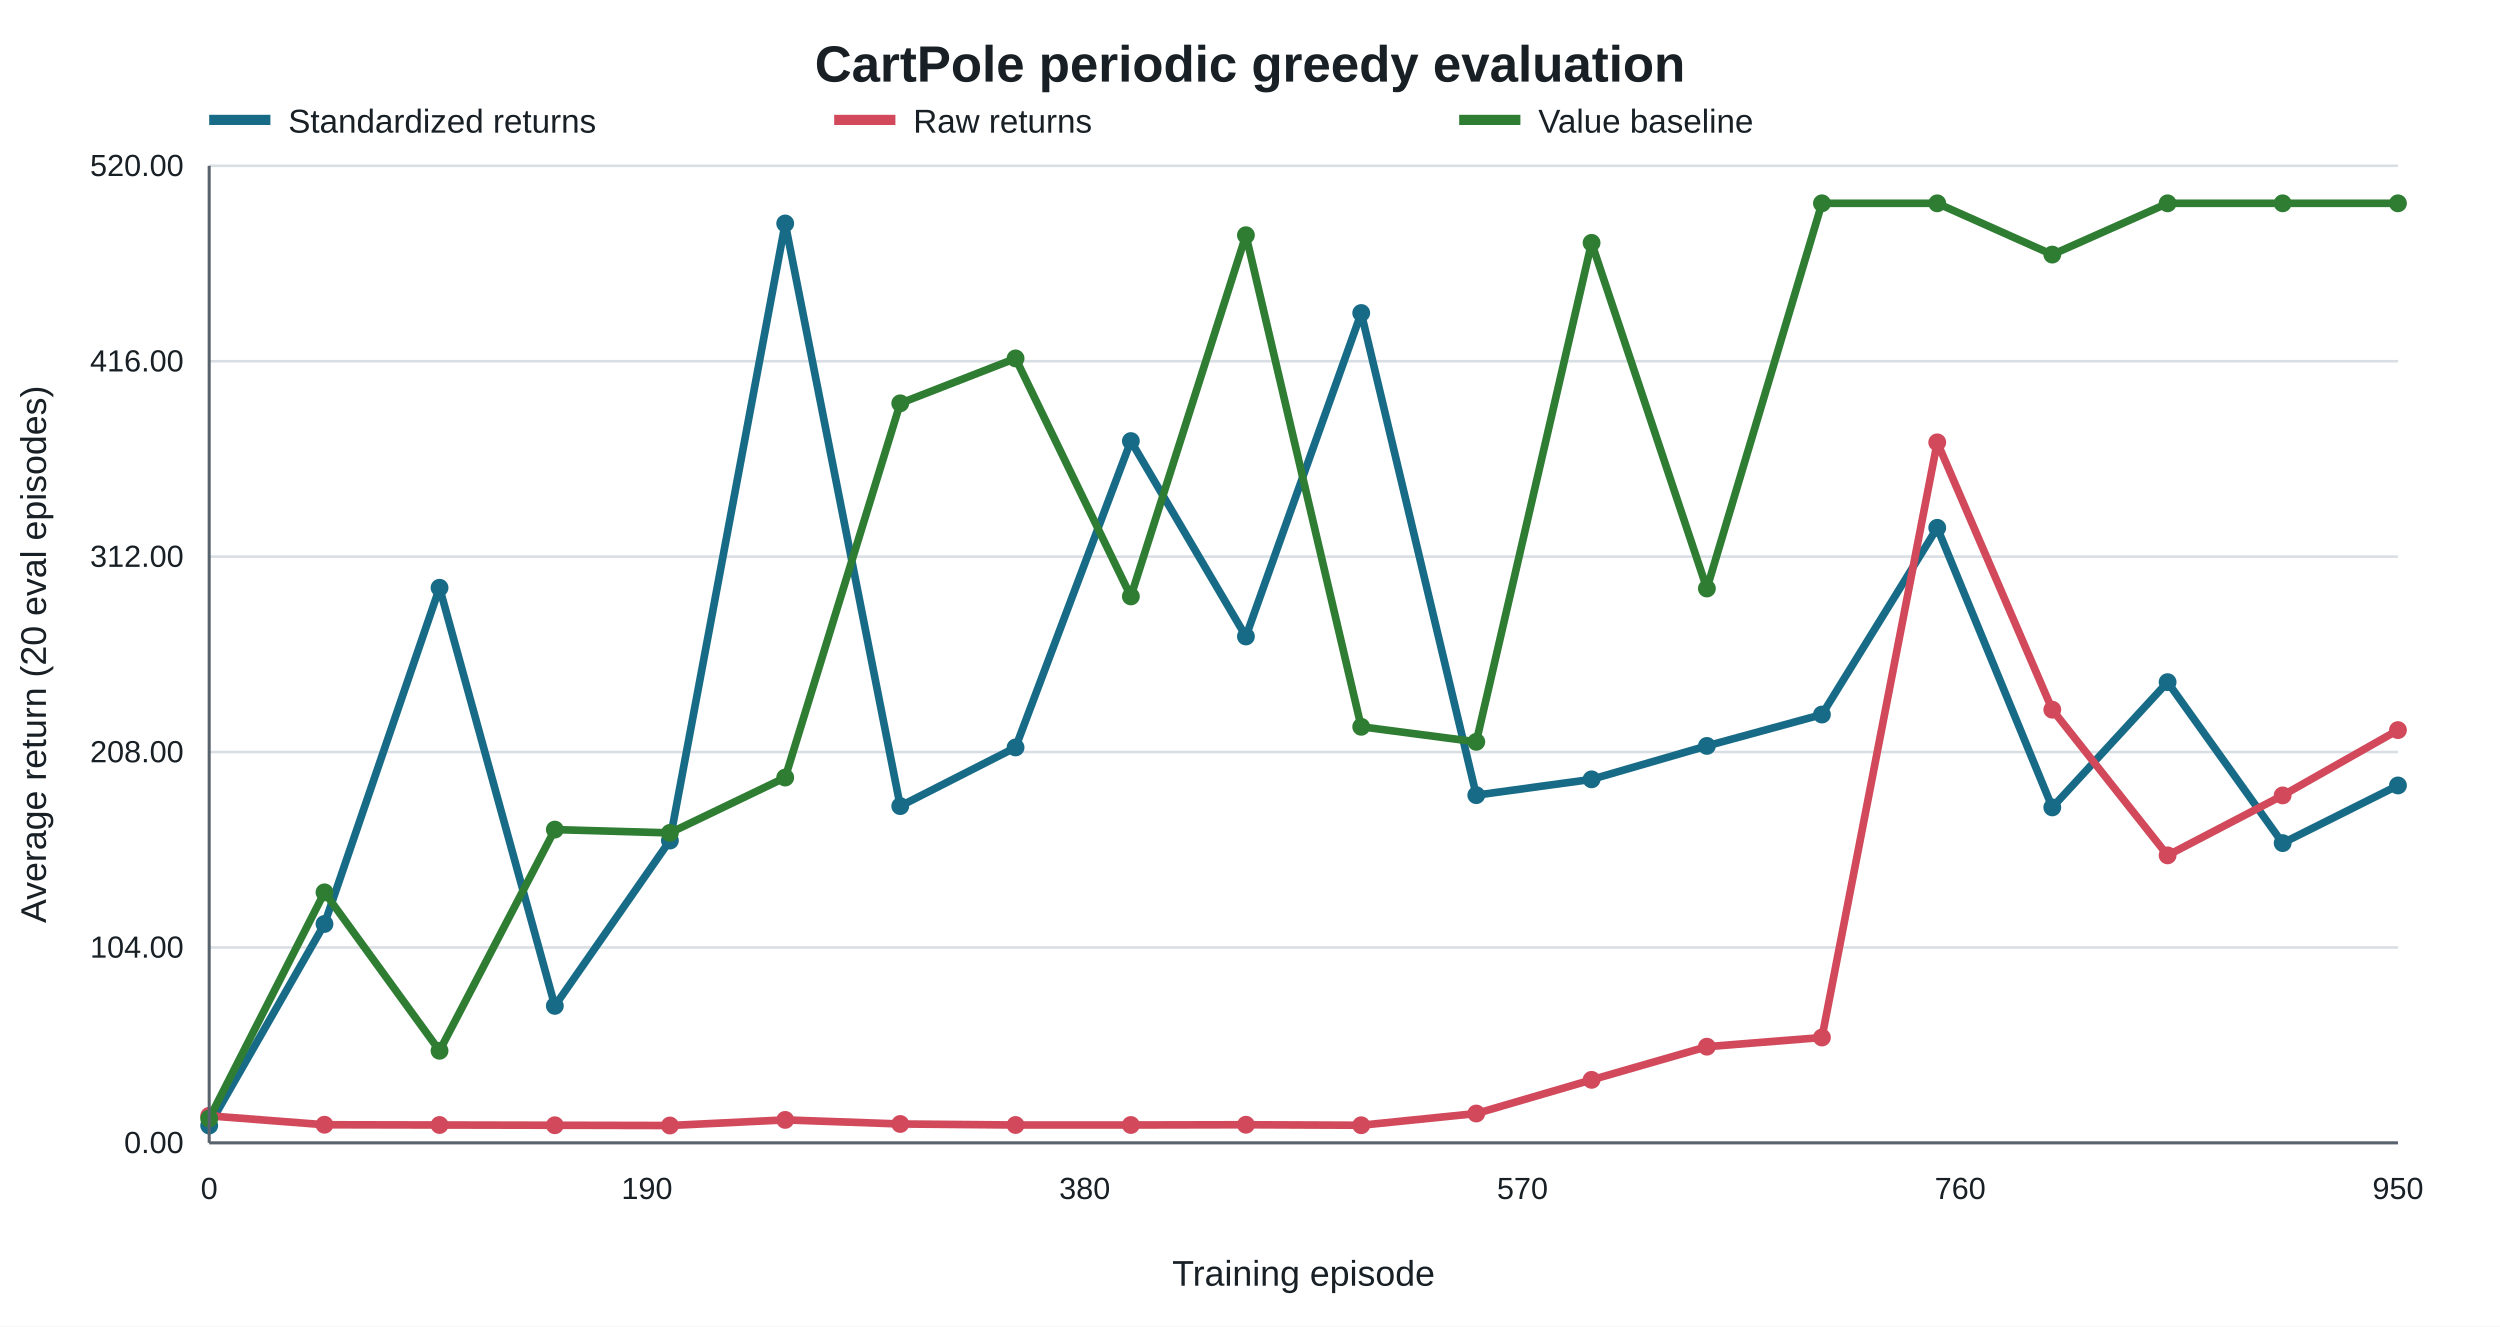
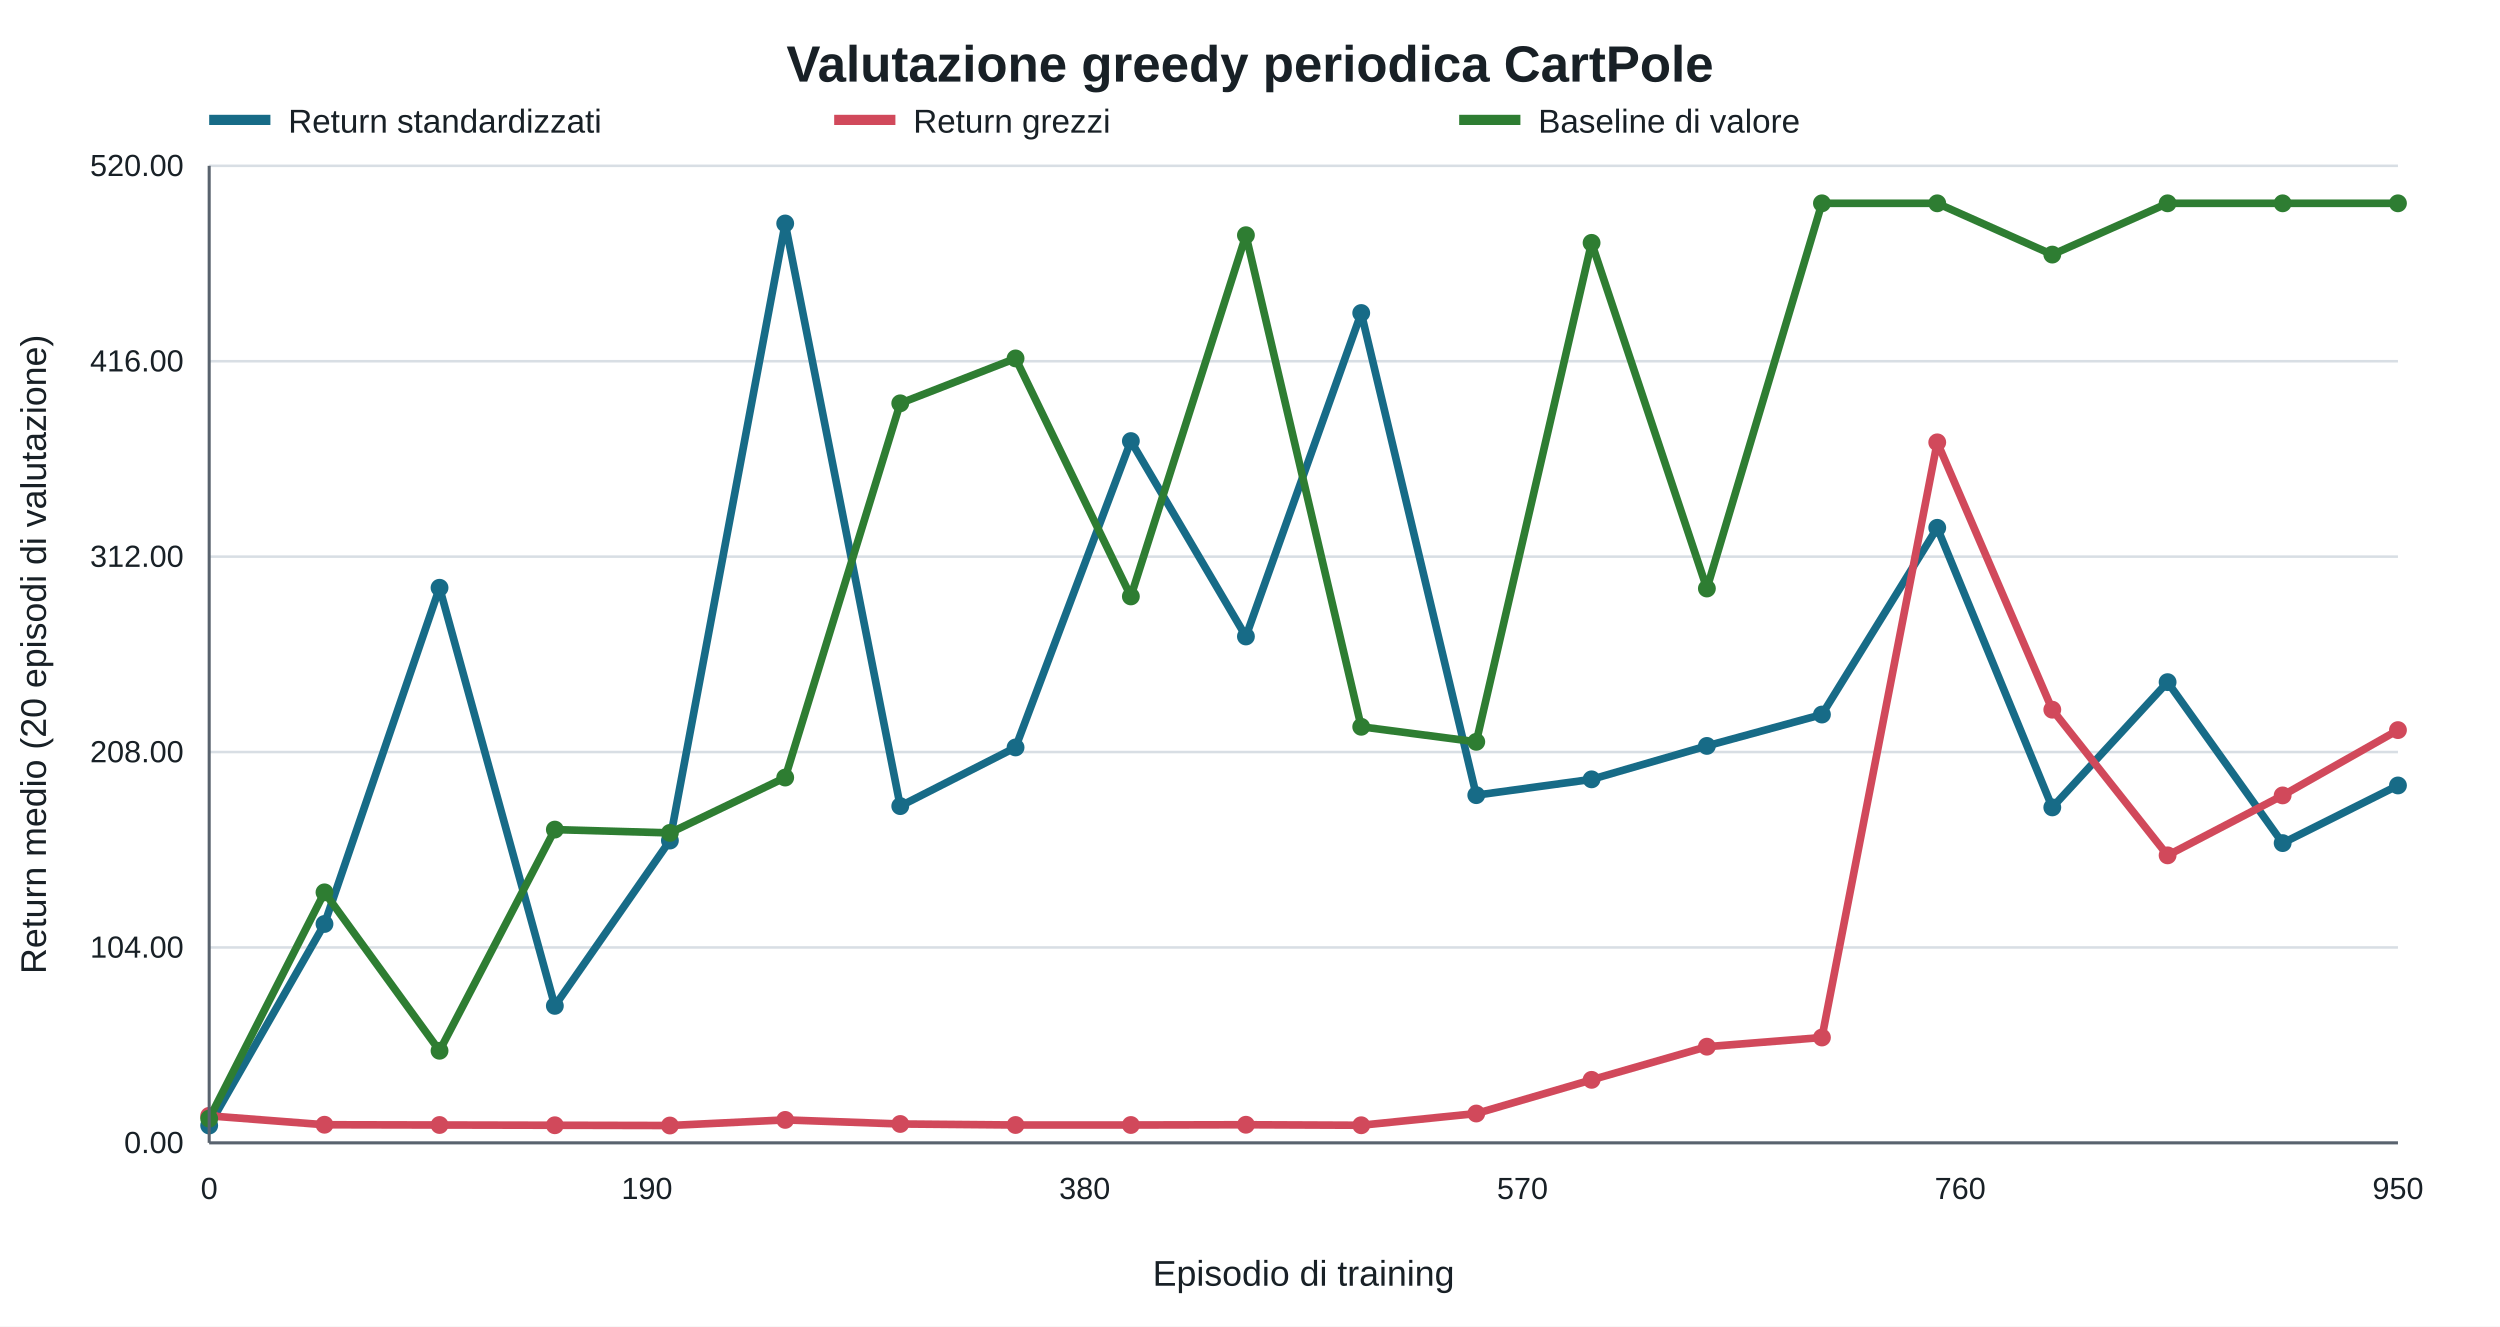
<svg xmlns="http://www.w3.org/2000/svg" width="980" height="520" viewBox="0 0 980 520" role="img" aria-labelledby="title desc">
  <rect width="100%" height="100%" fill="#ffffff" />
  <style>text{font-family:Arial,sans-serif;fill:#182026;letter-spacing:0} .grid{stroke:#d8dee4;stroke-width:1} .axis{stroke:#59636e;stroke-width:1.2}</style>
-   <text x="490.0" y="32" text-anchor="middle" font-size="20" font-weight="700">CartPole periodic greedy evaluation</text>
+   <text x="490.0" y="32" text-anchor="middle" font-size="20" font-weight="700">Valutazione greedy periodica CartPole</text>
  <line class="grid" x1="82" y1="448.0" x2="940" y2="448.0" />
  <text x="72" y="452.0" text-anchor="end" font-size="12">0.00</text>
  <line class="grid" x1="82" y1="371.4" x2="940" y2="371.4" />
  <text x="72" y="375.4" text-anchor="end" font-size="12">104.00</text>
  <line class="grid" x1="82" y1="294.8" x2="940" y2="294.8" />
  <text x="72" y="298.8" text-anchor="end" font-size="12">208.00</text>
  <line class="grid" x1="82" y1="218.2" x2="940" y2="218.2" />
  <text x="72" y="222.2" text-anchor="end" font-size="12">312.00</text>
  <line class="grid" x1="82" y1="141.6" x2="940" y2="141.6" />
  <text x="72" y="145.6" text-anchor="end" font-size="12">416.00</text>
  <line class="grid" x1="82" y1="65.0" x2="940" y2="65.0" />
  <text x="72" y="69.0" text-anchor="end" font-size="12">520.00</text>
  <text x="82.0" y="470" text-anchor="middle" font-size="12">0</text>
  <text x="253.6" y="470" text-anchor="middle" font-size="12">190</text>
  <text x="425.2" y="470" text-anchor="middle" font-size="12">380</text>
  <text x="596.8" y="470" text-anchor="middle" font-size="12">570</text>
  <text x="768.4" y="470" text-anchor="middle" font-size="12">760</text>
  <text x="940.0" y="470" text-anchor="middle" font-size="12">950</text>
  <polyline points="82.0,441.2 127.2,362.2 172.3,230.4 217.5,394.3 262.6,329.5 307.8,87.6 352.9,316.0 398.1,293.0 443.3,172.9 488.4,249.5 533.6,122.7 578.7,311.7 623.9,305.5 669.1,292.4 714.2,280.1 759.4,206.9 804.5,316.5 849.7,267.4 894.8,330.5 940.0,307.9" fill="none" stroke="#176B87" stroke-width="3" stroke-linejoin="round" />
  <circle cx="82.0" cy="441.2" r="3.5" fill="#176B87" />
  <circle cx="127.2" cy="362.2" r="3.5" fill="#176B87" />
  <circle cx="172.3" cy="230.4" r="3.5" fill="#176B87" />
  <circle cx="217.5" cy="394.3" r="3.5" fill="#176B87" />
  <circle cx="262.6" cy="329.5" r="3.5" fill="#176B87" />
  <circle cx="307.8" cy="87.6" r="3.5" fill="#176B87" />
  <circle cx="352.9" cy="316.0" r="3.5" fill="#176B87" />
  <circle cx="398.1" cy="293.0" r="3.5" fill="#176B87" />
  <circle cx="443.3" cy="172.9" r="3.5" fill="#176B87" />
  <circle cx="488.4" cy="249.5" r="3.5" fill="#176B87" />
  <circle cx="533.6" cy="122.7" r="3.5" fill="#176B87" />
  <circle cx="578.7" cy="311.7" r="3.5" fill="#176B87" />
  <circle cx="623.9" cy="305.5" r="3.5" fill="#176B87" />
  <circle cx="669.1" cy="292.4" r="3.5" fill="#176B87" />
  <circle cx="714.2" cy="280.1" r="3.5" fill="#176B87" />
  <circle cx="759.4" cy="206.9" r="3.5" fill="#176B87" />
  <circle cx="804.5" cy="316.5" r="3.5" fill="#176B87" />
  <circle cx="849.7" cy="267.4" r="3.5" fill="#176B87" />
  <circle cx="894.8" cy="330.5" r="3.5" fill="#176B87" />
  <circle cx="940.0" cy="307.9" r="3.5" fill="#176B87" />
  <polyline points="82.0,437.4 127.2,440.9 172.3,441.0 217.5,441.1 262.6,441.2 307.8,439.0 352.9,440.6 398.1,441.0 443.3,441.0 488.4,440.9 533.6,441.1 578.7,436.5 623.9,423.3 669.1,410.3 714.2,406.7 759.4,173.4 804.5,278.2 849.7,335.3 894.8,311.8 940.0,286.2" fill="none" stroke="#D1495B" stroke-width="3" stroke-linejoin="round" />
  <circle cx="82.0" cy="437.4" r="3.5" fill="#D1495B" />
  <circle cx="127.2" cy="440.9" r="3.5" fill="#D1495B" />
  <circle cx="172.3" cy="441.0" r="3.5" fill="#D1495B" />
  <circle cx="217.5" cy="441.1" r="3.5" fill="#D1495B" />
  <circle cx="262.6" cy="441.2" r="3.5" fill="#D1495B" />
  <circle cx="307.8" cy="439.0" r="3.5" fill="#D1495B" />
  <circle cx="352.9" cy="440.6" r="3.5" fill="#D1495B" />
  <circle cx="398.1" cy="441.0" r="3.5" fill="#D1495B" />
  <circle cx="443.3" cy="441.0" r="3.5" fill="#D1495B" />
  <circle cx="488.4" cy="440.9" r="3.5" fill="#D1495B" />
  <circle cx="533.6" cy="441.1" r="3.5" fill="#D1495B" />
  <circle cx="578.7" cy="436.5" r="3.5" fill="#D1495B" />
  <circle cx="623.9" cy="423.3" r="3.5" fill="#D1495B" />
  <circle cx="669.1" cy="410.3" r="3.5" fill="#D1495B" />
  <circle cx="714.2" cy="406.7" r="3.5" fill="#D1495B" />
  <circle cx="759.4" cy="173.4" r="3.5" fill="#D1495B" />
  <circle cx="804.5" cy="278.2" r="3.5" fill="#D1495B" />
  <circle cx="849.7" cy="335.3" r="3.5" fill="#D1495B" />
  <circle cx="894.8" cy="311.8" r="3.5" fill="#D1495B" />
  <circle cx="940.0" cy="286.2" r="3.5" fill="#D1495B" />
  <polyline points="82.0,438.5 127.2,349.8 172.3,411.9 217.5,325.2 262.6,326.5 307.8,304.8 352.9,158.1 398.1,140.5 443.3,233.8 488.4,92.2 533.6,284.9 578.7,290.8 623.9,95.2 669.1,230.7 714.2,79.7 759.4,79.7 804.5,99.8 849.7,79.7 894.8,79.7 940.0,79.7" fill="none" stroke="#2E7D32" stroke-width="3" stroke-linejoin="round" />
  <circle cx="82.0" cy="438.5" r="3.5" fill="#2E7D32" />
  <circle cx="127.2" cy="349.8" r="3.5" fill="#2E7D32" />
  <circle cx="172.3" cy="411.9" r="3.5" fill="#2E7D32" />
  <circle cx="217.5" cy="325.2" r="3.5" fill="#2E7D32" />
  <circle cx="262.6" cy="326.5" r="3.5" fill="#2E7D32" />
  <circle cx="307.8" cy="304.8" r="3.5" fill="#2E7D32" />
  <circle cx="352.9" cy="158.1" r="3.5" fill="#2E7D32" />
  <circle cx="398.1" cy="140.5" r="3.5" fill="#2E7D32" />
  <circle cx="443.3" cy="233.8" r="3.5" fill="#2E7D32" />
  <circle cx="488.4" cy="92.2" r="3.5" fill="#2E7D32" />
  <circle cx="533.6" cy="284.9" r="3.5" fill="#2E7D32" />
  <circle cx="578.7" cy="290.8" r="3.5" fill="#2E7D32" />
  <circle cx="623.9" cy="95.2" r="3.5" fill="#2E7D32" />
  <circle cx="669.1" cy="230.7" r="3.5" fill="#2E7D32" />
  <circle cx="714.2" cy="79.7" r="3.5" fill="#2E7D32" />
  <circle cx="759.4" cy="79.7" r="3.5" fill="#2E7D32" />
  <circle cx="804.5" cy="99.8" r="3.5" fill="#2E7D32" />
  <circle cx="849.7" cy="79.7" r="3.5" fill="#2E7D32" />
  <circle cx="894.8" cy="79.7" r="3.5" fill="#2E7D32" />
  <circle cx="940.0" cy="79.7" r="3.5" fill="#2E7D32" />
  <line x1="82" y1="47" x2="106" y2="47" stroke="#176B87" stroke-width="4" />
-   <text x="113" y="52" font-size="13">Standardized returns</text>
+   <text x="113" y="52" font-size="13">Return standardizzati</text>
  <line x1="327" y1="47" x2="351" y2="47" stroke="#D1495B" stroke-width="4" />
-   <text x="358" y="52" font-size="13">Raw returns</text>
+   <text x="358" y="52" font-size="13">Return grezzi</text>
  <line x1="572" y1="47" x2="596" y2="47" stroke="#2E7D32" stroke-width="4" />
-   <text x="603" y="52" font-size="13">Value baseline</text>
+   <text x="603" y="52" font-size="13">Baseline di valore</text>
  <line class="axis" x1="82" y1="448" x2="940" y2="448" />
  <line class="axis" x1="82" y1="65" x2="82" y2="448" />
-   <text x="511.0" y="504" text-anchor="middle" font-size="14">Training episode</text>
-   <text x="18" y="256.5" text-anchor="middle" font-size="14" transform="rotate(-90 18 256.5)">Average return (20 eval episodes)</text>
+   <text x="511.0" y="504" text-anchor="middle" font-size="14">Episodio di training</text>
+   <text x="18" y="256.5" text-anchor="middle" font-size="14" transform="rotate(-90 18 256.5)">Return medio (20 episodi di valutazione)</text>
</svg>
